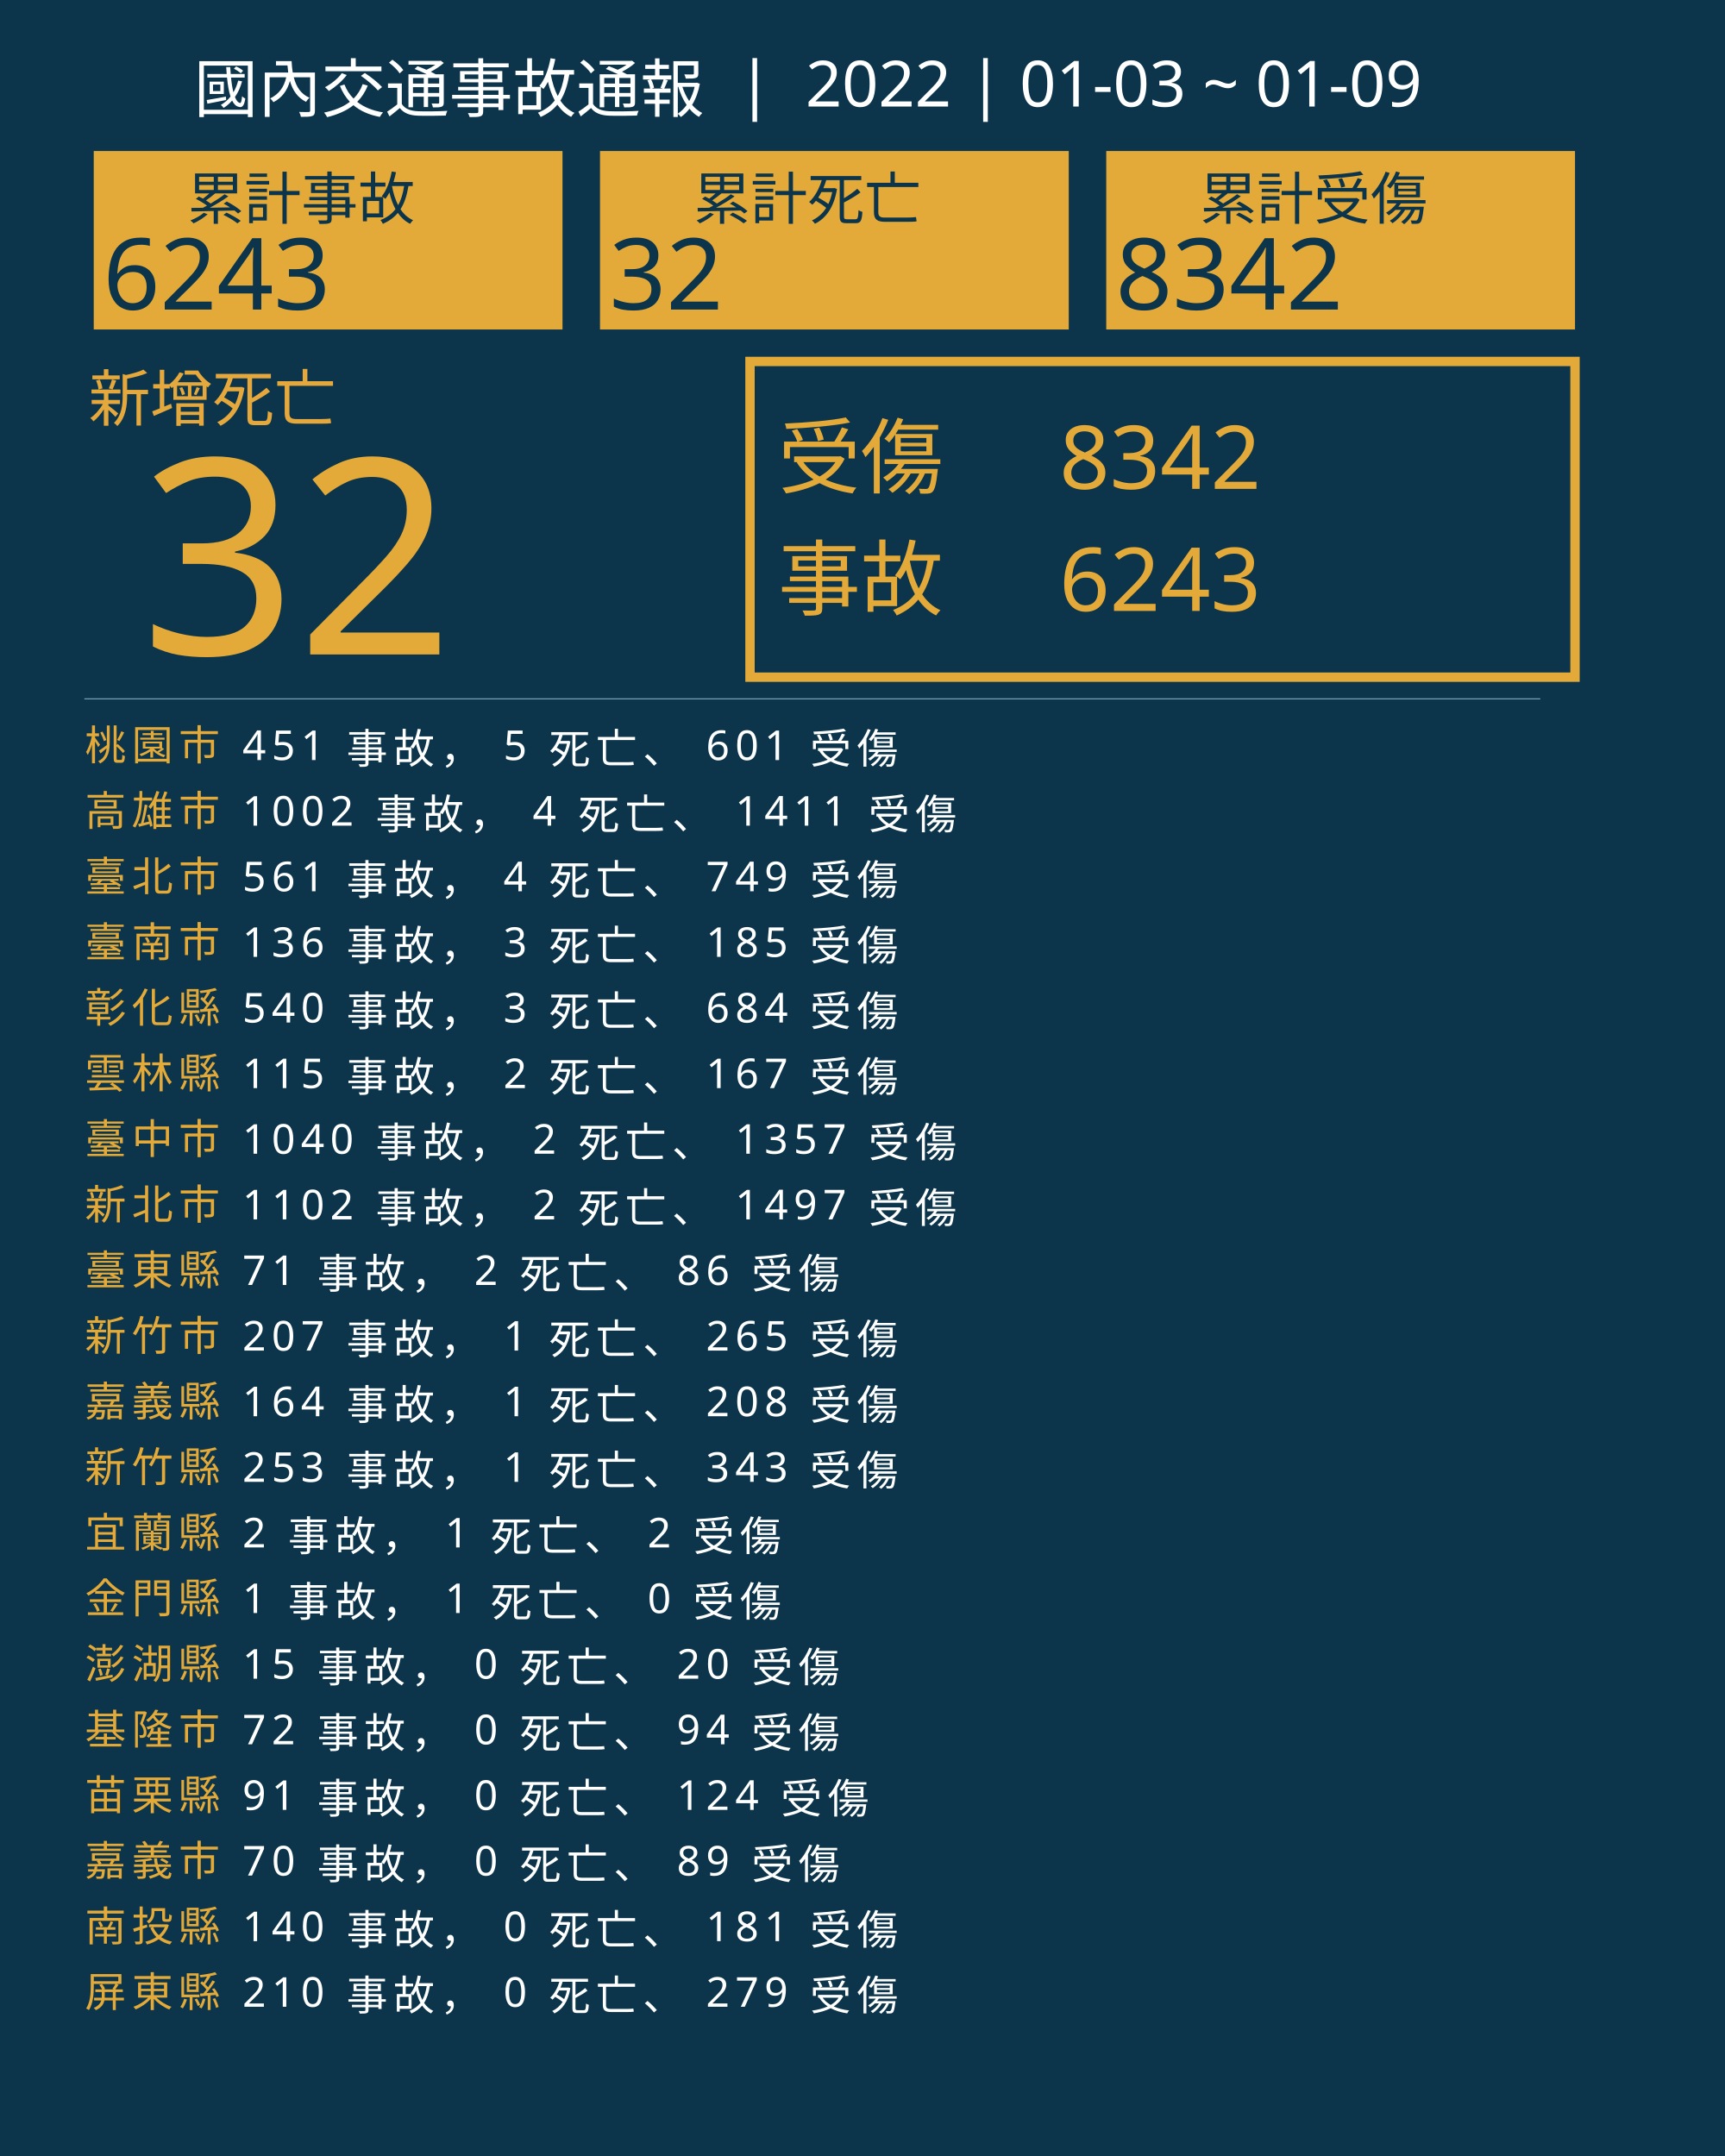
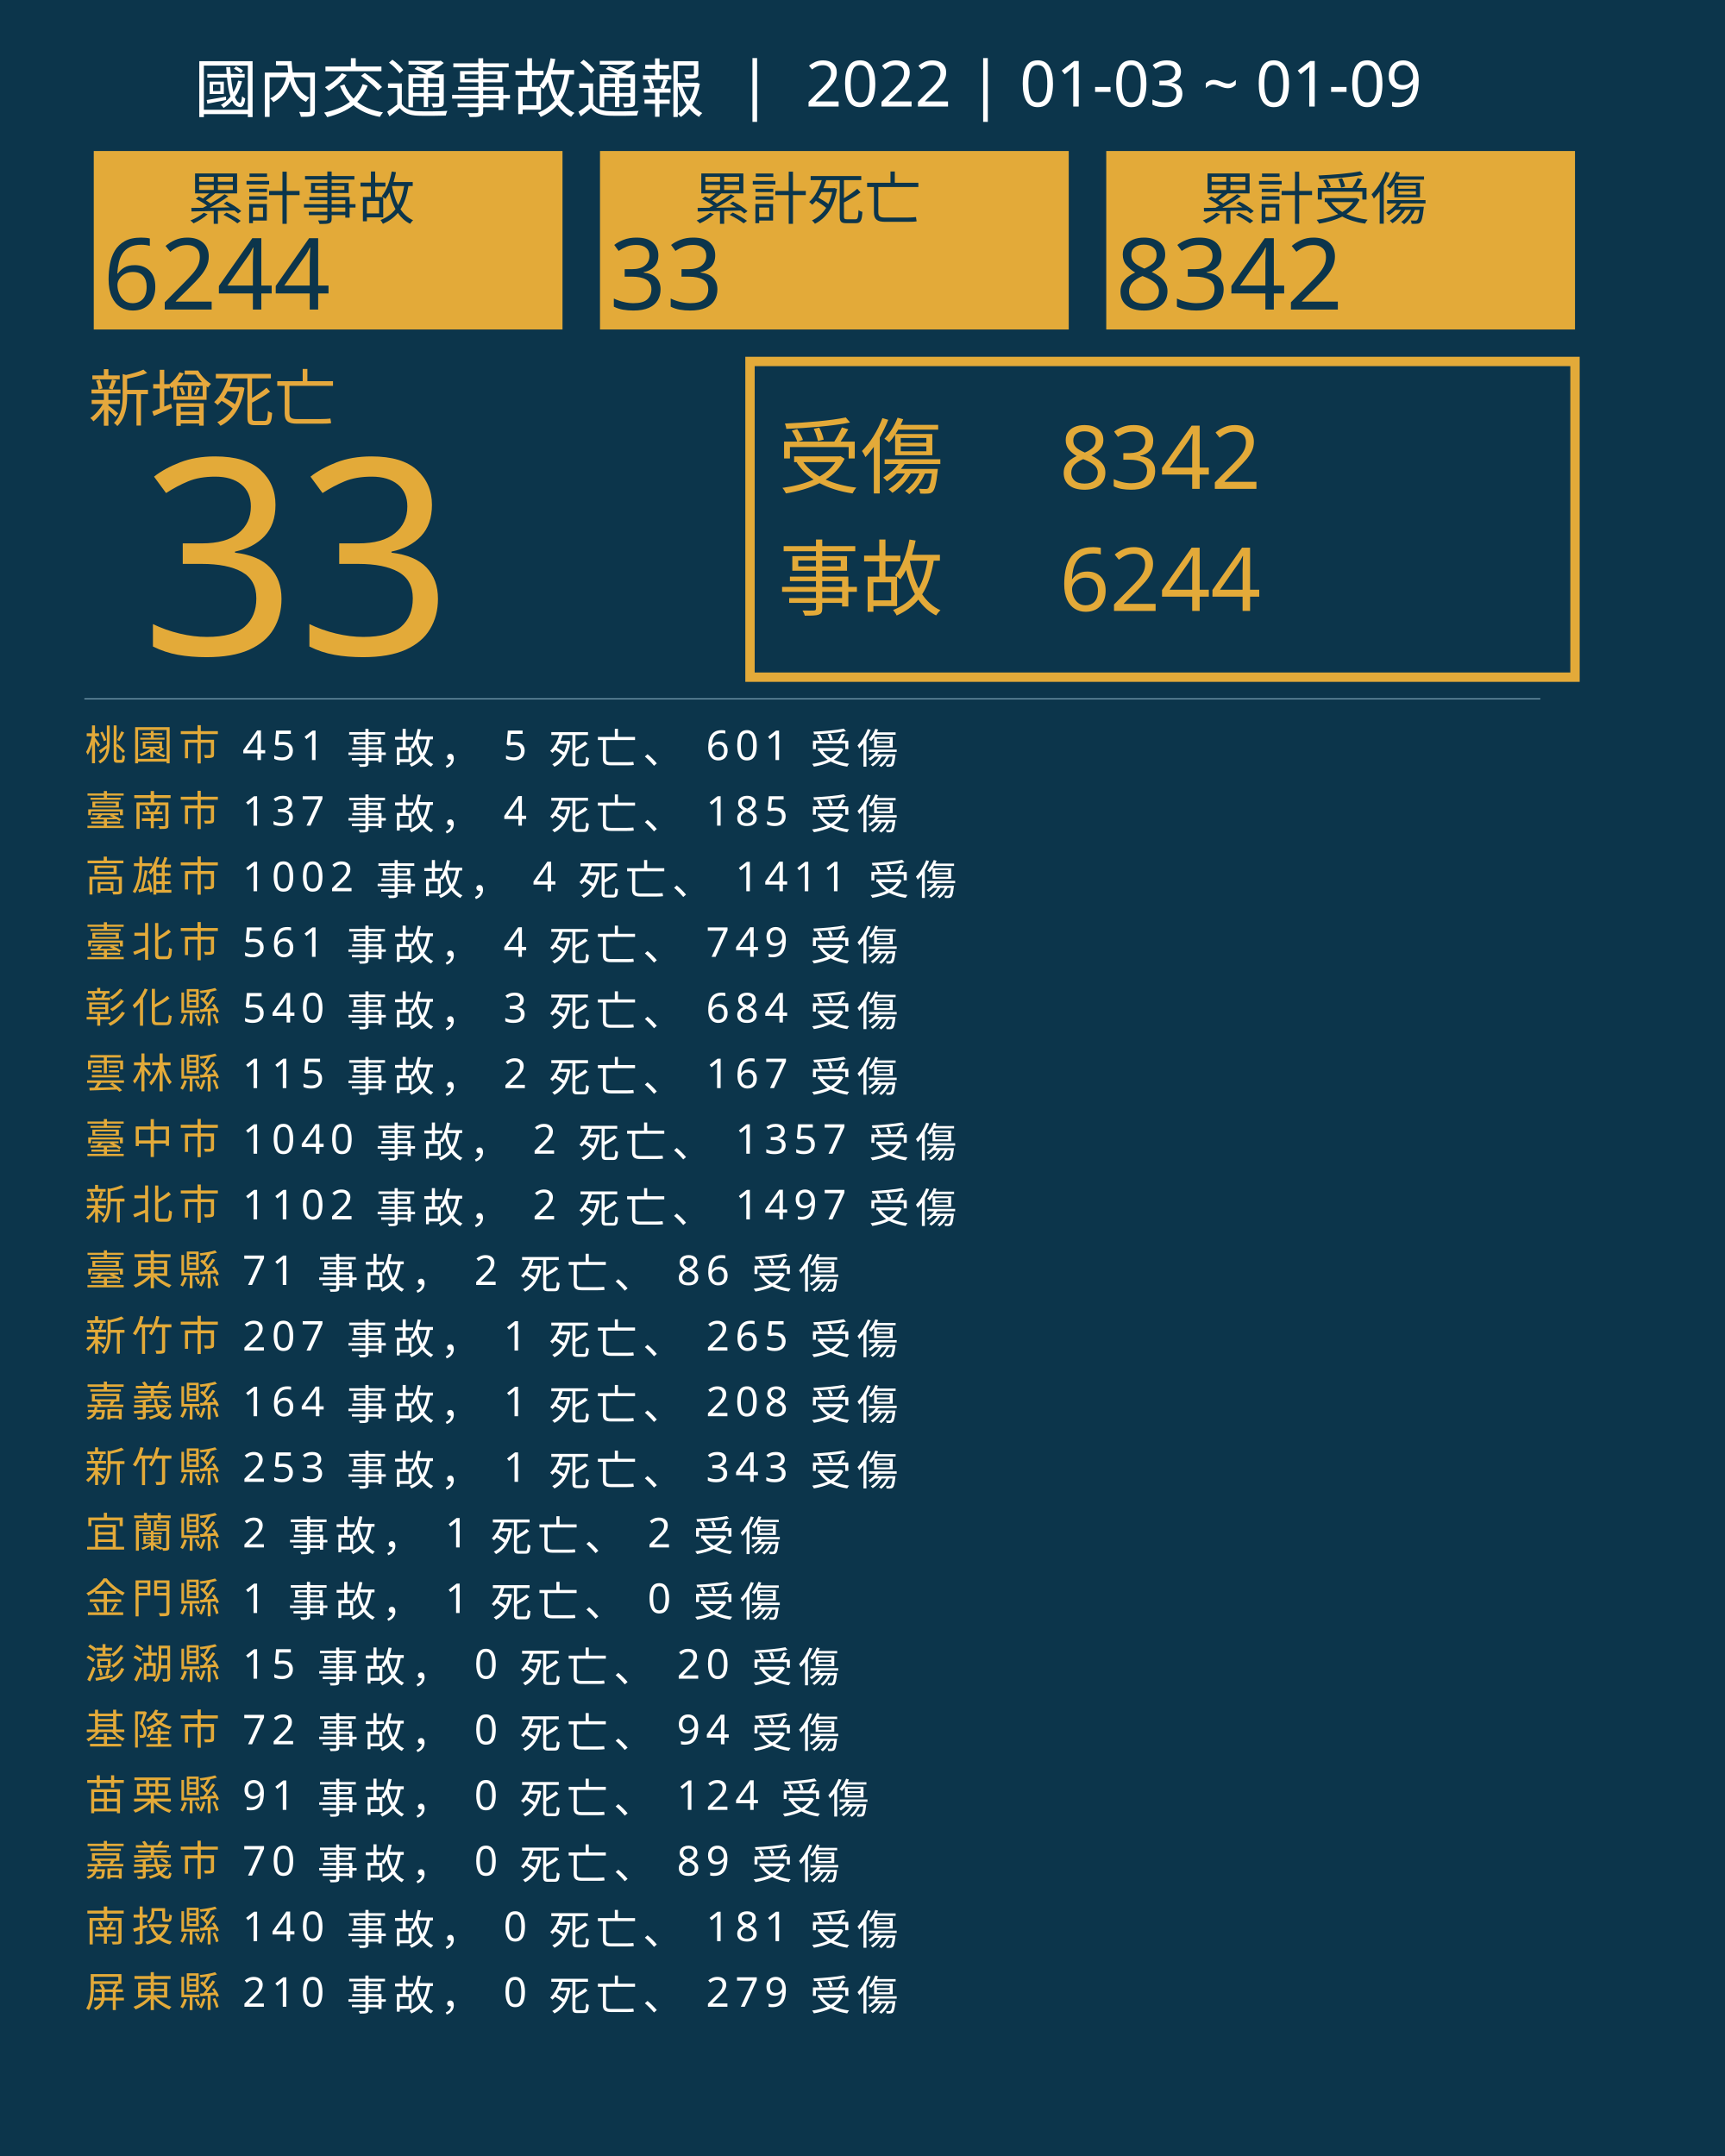
<svg xmlns="http://www.w3.org/2000/svg" version="1.1" id="圖層_1" x="0px" y="0px" viewBox="0 0 1840 2300" style="enable-background:new 0 0 1840 2300;" xml:space="preserve">
  <style type="text/css">
	.st0{fill:#0C354B;}
	.st1{fill:#E5A83D;}
	.st2{font-family:'NotoSansCJKtc-Bold-B5pc-H';}
	.st3{font-size:66px;}
	.st4{fill:#E3AA39;}
	.st5{font-family:'Arial-BoldMT';}
	.st6{font-size:291.776px;}
	.st7{fill:none;stroke:#E3AA39;stroke-miterlimit:10;stroke-width:10;}
	.st8{font-family:'NotoSansCJKtc-Light-B5pc-H';}
	.st9{font-size:88px;}
	.st10{font-family:'NotoSansCJKtc-Medium-B5pc-H';}
	.st11{font-size:94px;}
	.st12{fill:none;stroke:#8AAFC1;stroke-miterlimit:10;}
	.st13{font-size:60.649px;}
	.st14{font-size:106px;}
	.st15{fill:none;}
	.st16{font-size:44px;}
	.st17{letter-spacing:6;}
	.st18{fill:#FFFFFF;}
	.st19{letter-spacing:1;}
	.st20{font-size:68px;}
</style>
  <rect class="st0" width="1840" height="2300" />
  <text transform="matrix(1 0 0 1 94.5001 449.017)" class="st1 st2 st3">新增死亡</text>
  <g>
-     <text transform="matrix(1 0 0 1 150 698.1412)" class="st4 st5 st6">32</text>
+     <text transform="matrix(1 0 0 1 150 698.1412)" class="st4 st5 st6">33</text>
  </g>
  <g>
    <rect x="800" y="385.6" class="st7" width="880" height="336.8" />
    <g>
      <text transform="matrix(1 0 0 1 830 519.593)" class="st4 st8 st9">受傷</text>
      <text transform="matrix(1 0 0 1 1130 521.5084)" class="st4 st10 st11">8342</text>
-       <text transform="matrix(1 0 0 1 1130 651.7274)" class="st4 st10 st11">6243</text>
+       <text transform="matrix(1 0 0 1 1130 651.7274)" class="st4 st10 st11">6244</text>
      <text transform="matrix(1 0 0 1 830 649.4965)" class="st4 st8 st9">事故</text>
    </g>
  </g>
  <line class="st12" x1="90" y1="745.5" x2="1643" y2="745.5" />
  <g>
    <g>
      <rect x="100" y="161.1" class="st4" width="500" height="190.4" />
      <g>
        <text transform="matrix(1 0 0 1 200 233.9079)" class="st0 st10 st13">累計事故</text>
        <g>
-           <text transform="matrix(1 0 0 1 110 330.2121)" class="st0 st5 st14">6243</text>
+           <text transform="matrix(1 0 0 1 110 330.2121)" class="st0 st5 st14">6244</text>
        </g>
      </g>
    </g>
    <g>
      <rect x="640" y="161.1" class="st4" width="500" height="190.4" />
      <g>
        <text transform="matrix(1 0 0 1 740 233.908)" class="st0 st10 st13">累計死亡</text>
        <g>
-           <text transform="matrix(1 0 0 1 650 330.2122)" class="st0 st5 st14">32</text>
+           <text transform="matrix(1 0 0 1 650 330.2122)" class="st0 st5 st14">33</text>
        </g>
      </g>
    </g>
    <g>
      <rect x="1180" y="161.1" class="st4" width="500" height="190.4" />
      <g>
        <text transform="matrix(1 0 0 1 1280 233.908)" class="st0 st10 st13">累計受傷</text>
        <g>
          <text transform="matrix(1 0 0 1 1190 330.2122)" class="st0 st5 st14">8342</text>
        </g>
      </g>
    </g>
  </g>
  <rect x="90.6" y="772.1" class="st15" width="1141.8" height="314.8" />
  <text transform="matrix(1 0 0 1 90.5591 810.7965)">
    <tspan x="0" y="0" class="st4 st10 st16 st17">桃園市</tspan>
    <tspan x="150.6" y="0" class="st18 st10 st16 st17"> 451 事故， 5 死亡、 601 受傷</tspan>
-     <tspan x="0" y="70" class="st4 st10 st16 st17">高雄市</tspan>
-     <tspan x="150.6" y="70" class="st18 st10 st16 st17"> 1002 事故， 4 死亡、 1411 受傷</tspan>
-     <tspan x="0" y="140" class="st4 st10 st16 st17">臺北市</tspan>
-     <tspan x="150.6" y="140" class="st18 st10 st16 st17"> 561 事故， 4 死亡、 749 受傷</tspan>
-     <tspan x="0" y="210" class="st4 st10 st16 st17">臺南市</tspan>
-     <tspan x="150.6" y="210" class="st18 st10 st16 st17"> 136 事故， 3 死亡、 185 受傷</tspan>
+     <tspan x="0" y="70" class="st4 st10 st16 st17">臺南市</tspan>
+     <tspan x="150.6" y="70" class="st18 st10 st16 st17"> 137 事故， 4 死亡、 185 受傷</tspan>
+     <tspan x="0" y="140" class="st4 st10 st16 st17">高雄市</tspan>
+     <tspan x="150.6" y="140" class="st18 st10 st16 st17"> 1002 事故， 4 死亡、 1411 受傷</tspan>
+     <tspan x="0" y="210" class="st4 st10 st16 st17">臺北市</tspan>
+     <tspan x="150.6" y="210" class="st18 st10 st16 st17"> 561 事故， 4 死亡、 749 受傷</tspan>
    <tspan x="0" y="280" class="st4 st10 st16 st17">彰化縣</tspan>
    <tspan x="150.6" y="280" class="st18 st10 st16 st17"> 540 事故， 3 死亡、 684 受傷</tspan>
    <tspan x="0" y="350" class="st4 st10 st16 st17">雲林縣</tspan>
    <tspan x="150.6" y="350" class="st18 st10 st16 st17"> 115 事故， 2 死亡、 167 受傷</tspan>
    <tspan x="0" y="420" class="st4 st10 st16 st17">臺中市</tspan>
    <tspan x="150.6" y="420" class="st18 st10 st16 st17"> 1040 事故， 2 死亡、 1357 受傷</tspan>
    <tspan x="0" y="490" class="st4 st10 st16 st17">新北市</tspan>
    <tspan x="150.6" y="490" class="st18 st10 st16 st17"> 1102 事故， 2 死亡、 1497 受傷</tspan>
    <tspan x="0" y="560" class="st4 st10 st16 st17">臺東縣</tspan>
    <tspan x="150.6" y="560" class="st18 st10 st16 st17"> 71 事故， 2 死亡、 86 受傷</tspan>
    <tspan x="0" y="630" class="st4 st10 st16 st17">新竹市</tspan>
    <tspan x="150.6" y="630" class="st18 st10 st16 st17"> 207 事故， 1 死亡、 265 受傷</tspan>
    <tspan x="0" y="700" class="st4 st10 st16 st17">嘉義縣</tspan>
    <tspan x="150.6" y="700" class="st18 st10 st16 st17"> 164 事故， 1 死亡、 208 受傷</tspan>
    <tspan x="0" y="770" class="st4 st10 st16 st17">新竹縣</tspan>
    <tspan x="150.6" y="770" class="st18 st10 st16 st17"> 253 事故， 1 死亡、 343 受傷</tspan>
    <tspan x="0" y="840" class="st4 st10 st16 st17">宜蘭縣</tspan>
    <tspan x="150.6" y="840" class="st18 st10 st16 st17"> 2 事故， 1 死亡、 2 受傷</tspan>
    <tspan x="0" y="910" class="st4 st10 st16 st17">金門縣</tspan>
    <tspan x="150.6" y="910" class="st18 st10 st16 st17"> 1 事故， 1 死亡、 0 受傷</tspan>
    <tspan x="0" y="980" class="st4 st10 st16 st17">澎湖縣</tspan>
    <tspan x="150.6" y="980" class="st18 st10 st16 st17"> 15 事故， 0 死亡、 20 受傷</tspan>
    <tspan x="0" y="1050" class="st4 st10 st16 st17">基隆市</tspan>
    <tspan x="150.6" y="1050" class="st18 st10 st16 st17"> 72 事故， 0 死亡、 94 受傷</tspan>
    <tspan x="0" y="1120" class="st4 st10 st16 st17">苗栗縣</tspan>
    <tspan x="150.6" y="1120" class="st18 st10 st16 st17"> 91 事故， 0 死亡、 124 受傷</tspan>
    <tspan x="0" y="1190" class="st4 st10 st16 st17">嘉義市</tspan>
    <tspan x="150.6" y="1190" class="st18 st10 st16 st17"> 70 事故， 0 死亡、 89 受傷</tspan>
    <tspan x="0" y="1260" class="st4 st10 st16 st17">南投縣</tspan>
    <tspan x="150.6" y="1260" class="st18 st10 st16 st17"> 140 事故， 0 死亡、 181 受傷</tspan>
    <tspan x="0" y="1330" class="st4 st10 st16 st17">屏東縣</tspan>
    <tspan x="150.6" y="1330" class="st18 st10 st16 st17"> 210 事故， 0 死亡、 279 受傷</tspan>
  </text>
  <text transform="matrix(1 0 0 1 207 119.2712)" class="st18 st8 st20">國內交通事故通報  |  2022 | 01-03 ~ 01-09</text>
</svg>
